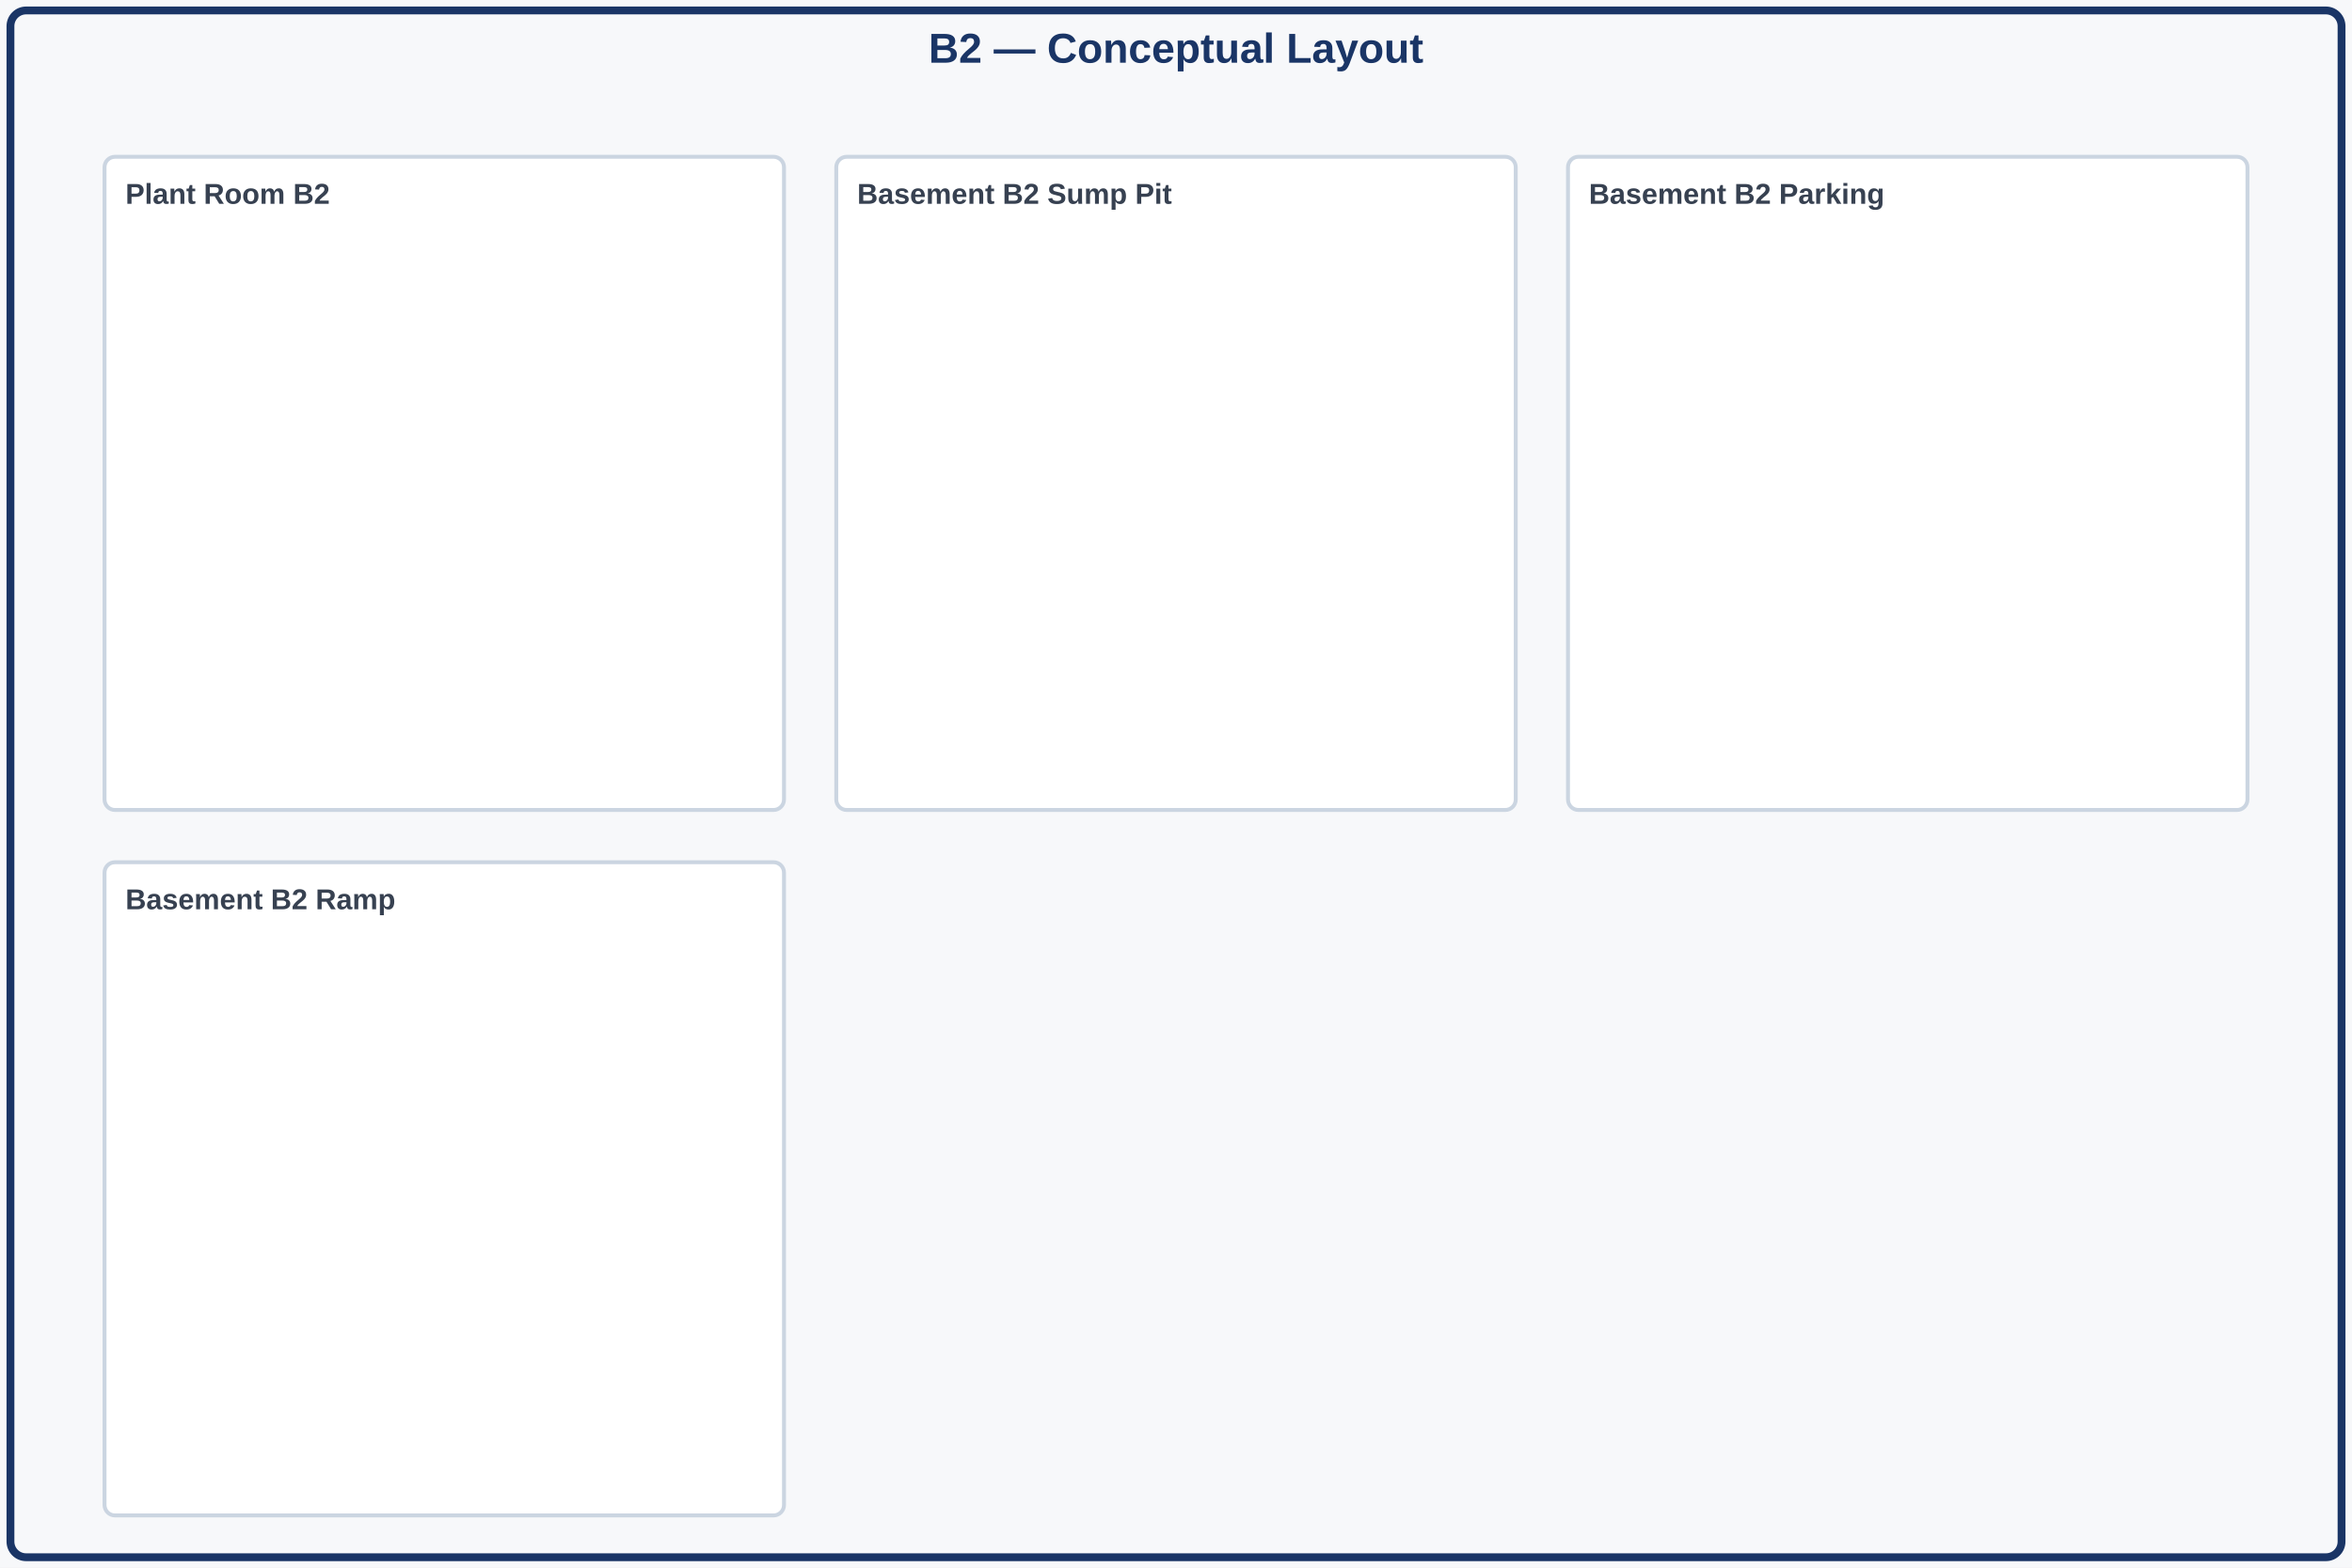
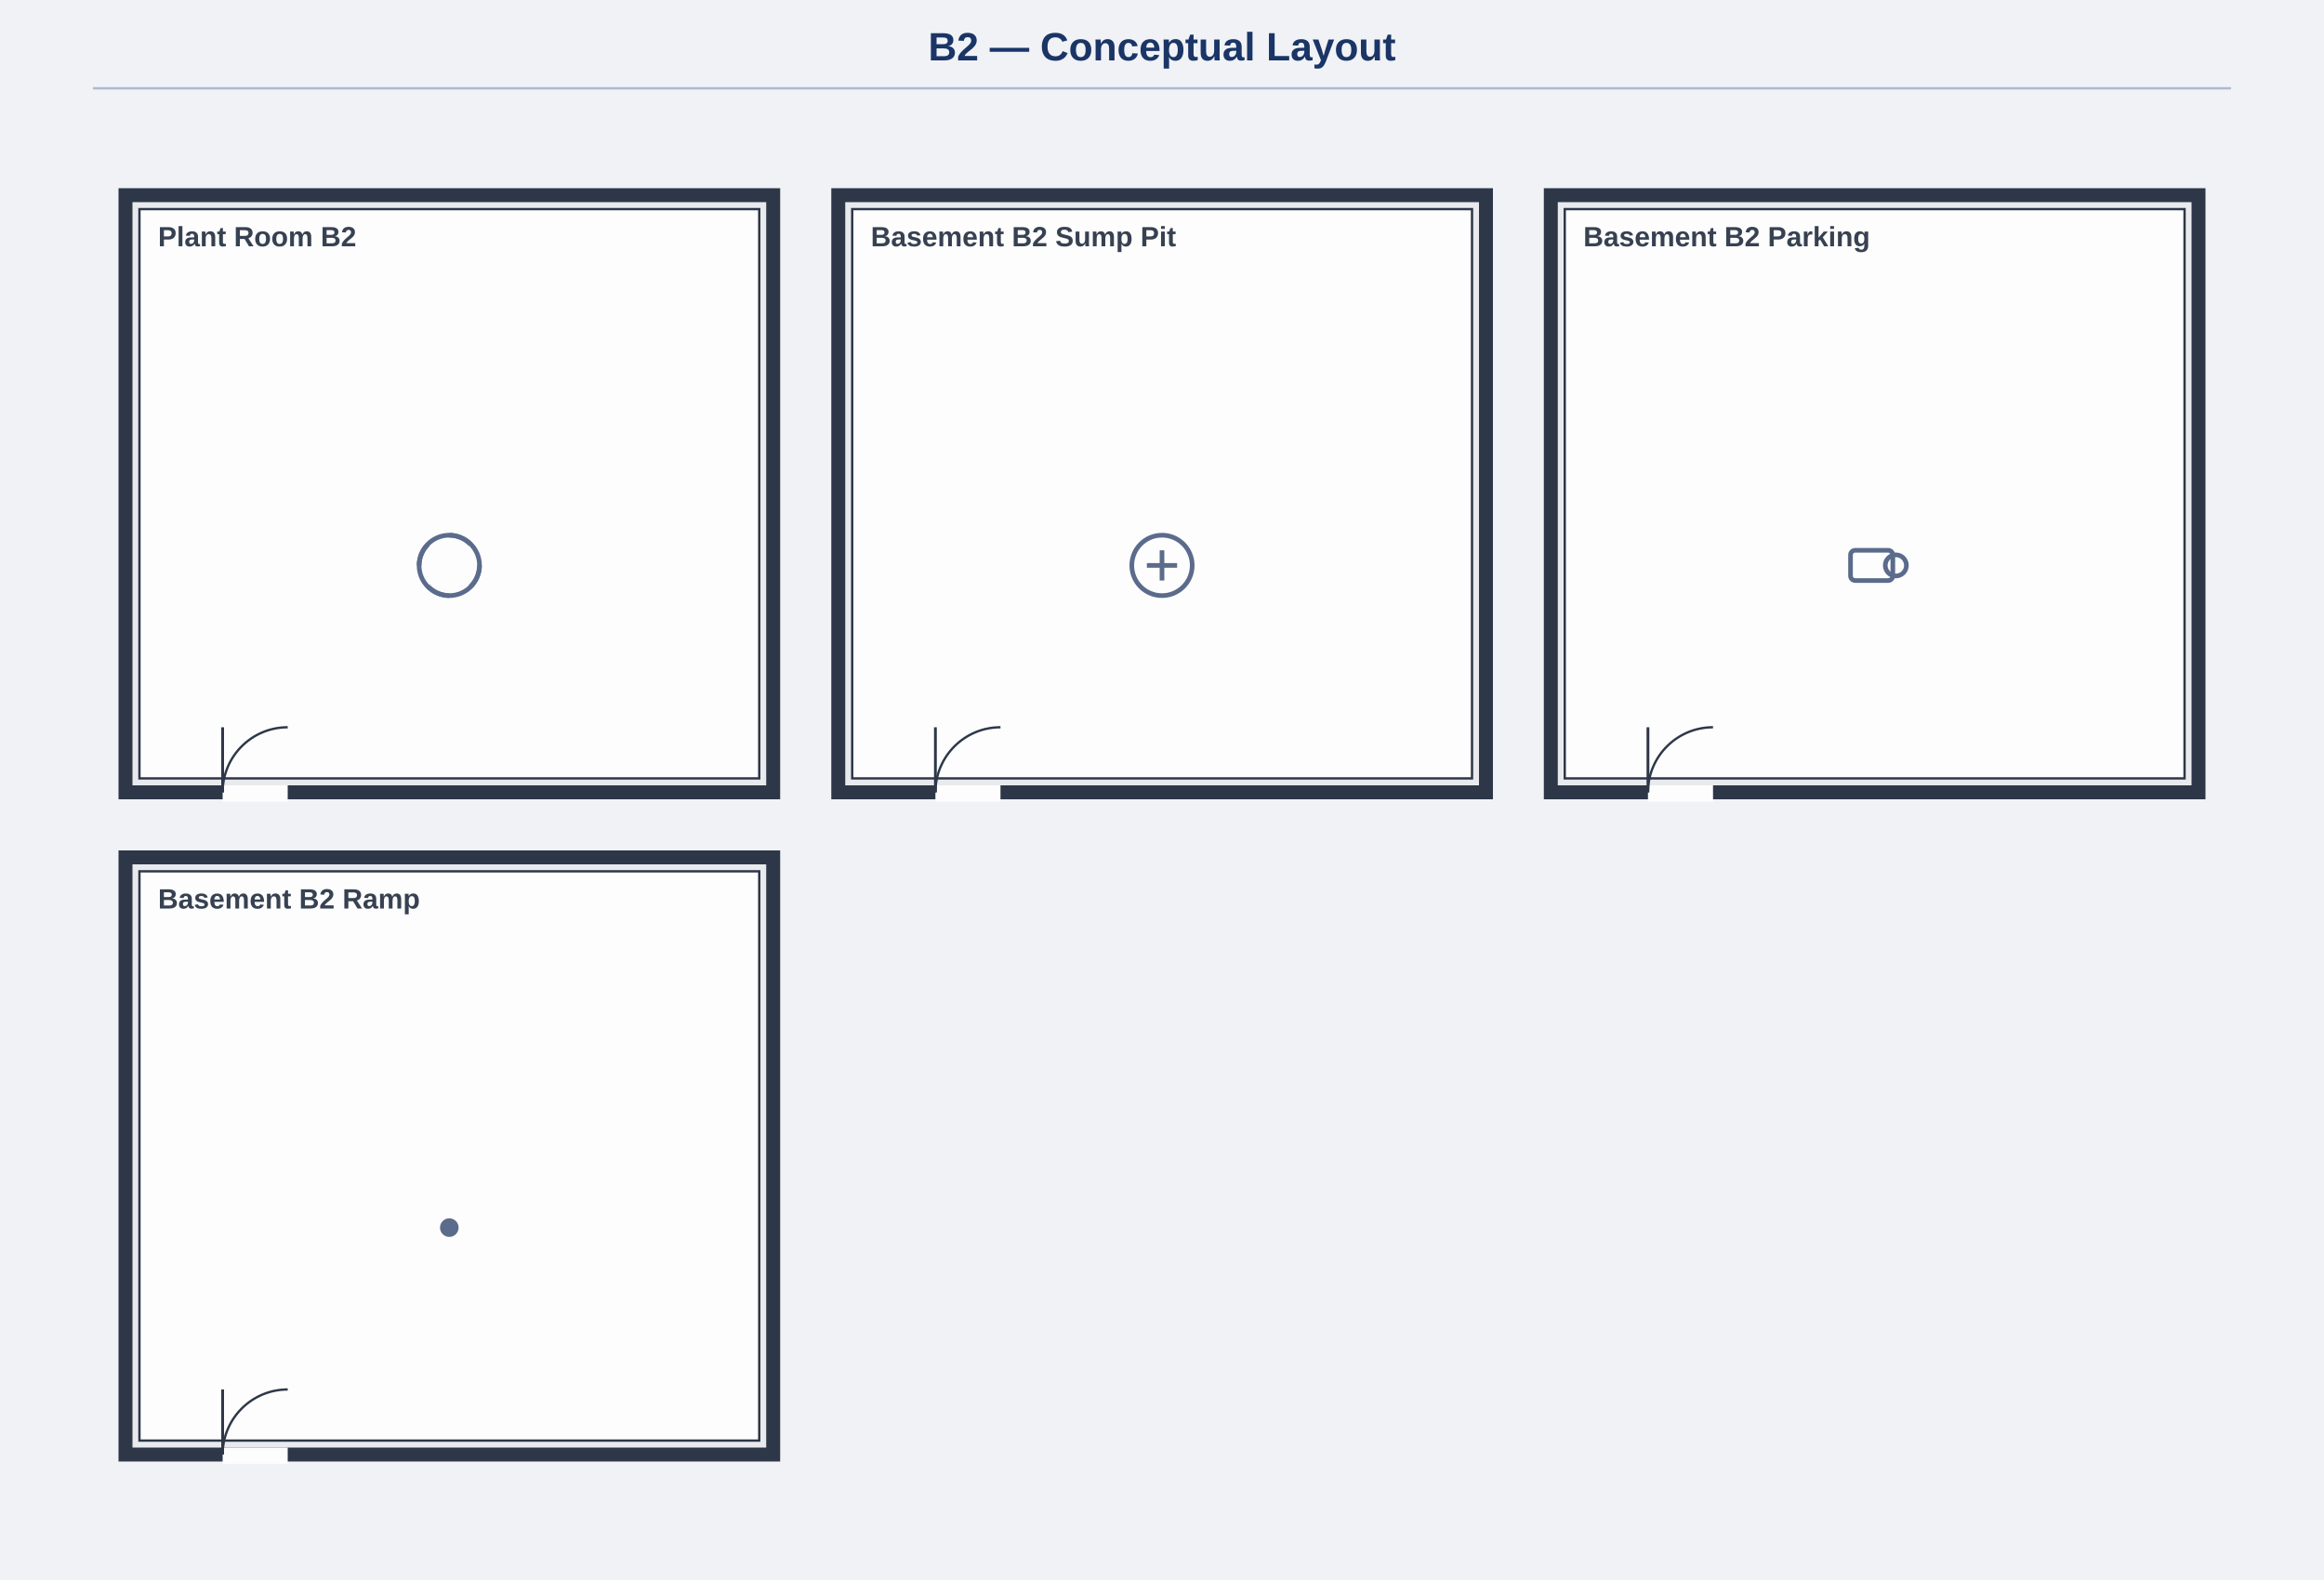
- <svg xmlns="http://www.w3.org/2000/svg" width="900" height="600" viewBox="0 0 900 600" font-family="Arial, sans-serif">
-   <rect x="0" y="0" width="900" height="600" fill="#F7F8FA" />
-   <rect x="4" y="4" width="892" height="592" fill="none" stroke="#1A3566" stroke-width="3" rx="6" />
-   <text x="450.0" y="24" text-anchor="middle" font-size="16" font-weight="bold" fill="#1A3566">B2 — Conceptual Layout</text>
-   <rect x="40.0" y="60.0" width="260.0" height="250.0" fill="#fff" stroke="#CBD5E1" stroke-width="1.5" rx="4" />
-   <text x="48.0" y="78.0" font-size="11" font-weight="600" fill="#374151">Plant Room B2</text>
-   <rect x="320.0" y="60.0" width="260.0" height="250.0" fill="#fff" stroke="#CBD5E1" stroke-width="1.5" rx="4" />
-   <text x="328.0" y="78.0" font-size="11" font-weight="600" fill="#374151">Basement B2 Sump Pit</text>
-   <rect x="600.0" y="60.0" width="260.0" height="250.0" fill="#fff" stroke="#CBD5E1" stroke-width="1.5" rx="4" />
-   <text x="608.0" y="78.0" font-size="11" font-weight="600" fill="#374151">Basement B2 Parking</text>
-   <rect x="40.0" y="330.0" width="260.0" height="250.0" fill="#fff" stroke="#CBD5E1" stroke-width="1.5" rx="4" />
-   <text x="48.0" y="348.0" font-size="11" font-weight="600" fill="#374151">Basement B2 Ramp</text>
+ <svg xmlns="http://www.w3.org/2000/svg" width="1000" height="680" viewBox="0 0 1000 680" font-family="Arial, sans-serif">
+   <rect x="0" y="0" width="1000" height="680" fill="#F0F2F6" />
+   <text x="500.0" y="26" text-anchor="middle" font-size="17" font-weight="bold" fill="#1A3566">B2 — Conceptual Layout</text>
+   <line x1="40" y1="38" x2="960" y2="38" stroke="#1A3566" stroke-width="1" opacity="0.3" />
+   <rect x="54.0" y="84.0" width="278.7" height="257.0" fill="#E8EAED" stroke="#2D3748" stroke-width="6" />
+   <rect x="60.0" y="90.0" width="266.7" height="245.0" fill="#FDFDFE" stroke="#2D3748" stroke-width="1" />
+   <rect x="95.8" y="338.0" width="28.0" height="7" fill="#FDFDFE" />
+   <path d="M95.8,341.0 A28.0,28.0 0 0 1 123.8,313.0" fill="none" stroke="#2D3748" stroke-width="1" />
+   <line x1="95.8" y1="341.0" x2="95.8" y2="313.0" stroke="#2D3748" stroke-width="1.2" />
+   <text x="68.0" y="106.0" font-size="12" font-weight="700" fill="#374151">Plant Room B2</text>
+   <circle cx="193.333" cy="243.34" r="13" fill="none" stroke="#5B6B8C" stroke-width="2" />
+   <path d="M193.333,230.34 A13,13 0 0 1 202.433,234.24" stroke="#5B6B8C" stroke-width="2" fill="none" />
+   <path d="M206.333,243.34 A13,13 0 0 1 202.433,252.44" stroke="#5B6B8C" stroke-width="2" fill="none" />
+   <path d="M193.333,256.34 A13,13 0 0 1 184.233,252.44" stroke="#5B6B8C" stroke-width="2" fill="none" />
+   <path d="M180.333,243.34 A13,13 0 0 1 184.233,234.24" stroke="#5B6B8C" stroke-width="2" fill="none" />
+   <rect x="360.7" y="84.0" width="278.7" height="257.0" fill="#E8EAED" stroke="#2D3748" stroke-width="6" />
+   <rect x="366.7" y="90.0" width="266.7" height="245.0" fill="#FDFDFE" stroke="#2D3748" stroke-width="1" />
+   <rect x="402.5" y="338.0" width="28.0" height="7" fill="#FDFDFE" />
+   <path d="M402.5,341.0 A28.0,28.0 0 0 1 430.5,313.0" fill="none" stroke="#2D3748" stroke-width="1" />
+   <line x1="402.5" y1="341.0" x2="402.5" y2="313.0" stroke="#2D3748" stroke-width="1.2" />
+   <text x="374.7" y="106.0" font-size="12" font-weight="700" fill="#374151">Basement B2 Sump Pit</text>
+   <circle cx="500.0" cy="243.34" r="13" fill="none" stroke="#5B6B8C" stroke-width="2" />
+   <path d="M493.5,243.34 L506.5,243.34 M500.0,236.84 L500.0,249.84" stroke="#5B6B8C" stroke-width="2" />
+   <rect x="667.3" y="84.0" width="278.7" height="257.0" fill="#E8EAED" stroke="#2D3748" stroke-width="6" />
+   <rect x="673.3" y="90.0" width="266.7" height="245.0" fill="#FDFDFE" stroke="#2D3748" stroke-width="1" />
+   <rect x="709.1" y="338.0" width="28.0" height="7" fill="#FDFDFE" />
+   <path d="M709.1,341.0 A28.0,28.0 0 0 1 737.1,313.0" fill="none" stroke="#2D3748" stroke-width="1" />
+   <line x1="709.1" y1="341.0" x2="709.1" y2="313.0" stroke="#2D3748" stroke-width="1.2" />
+   <text x="681.3" y="106.0" font-size="12" font-weight="700" fill="#374151">Basement B2 Parking</text>
+   <rect x="796.267" y="236.84" width="18.2" height="13" rx="2" fill="none" stroke="#5B6B8C" stroke-width="2" />
+   <circle cx="815.767" cy="243.34" r="4.55" fill="none" stroke="#5B6B8C" stroke-width="2" />
+   <rect x="54.0" y="369.0" width="278.7" height="257.0" fill="#E8EAED" stroke="#2D3748" stroke-width="6" />
+   <rect x="60.0" y="375.0" width="266.7" height="245.0" fill="#FDFDFE" stroke="#2D3748" stroke-width="1" />
+   <rect x="95.8" y="623.0" width="28.0" height="7" fill="#FDFDFE" />
+   <path d="M95.8,626.0 A28.0,28.0 0 0 1 123.8,598.0" fill="none" stroke="#2D3748" stroke-width="1" />
+   <line x1="95.8" y1="626.0" x2="95.8" y2="598.0" stroke="#2D3748" stroke-width="1.2" />
+   <text x="68.0" y="391.0" font-size="12" font-weight="700" fill="#374151">Basement B2 Ramp</text>
+   <circle cx="193.333" cy="528.34" r="4" fill="#5B6B8C" />
</svg>
